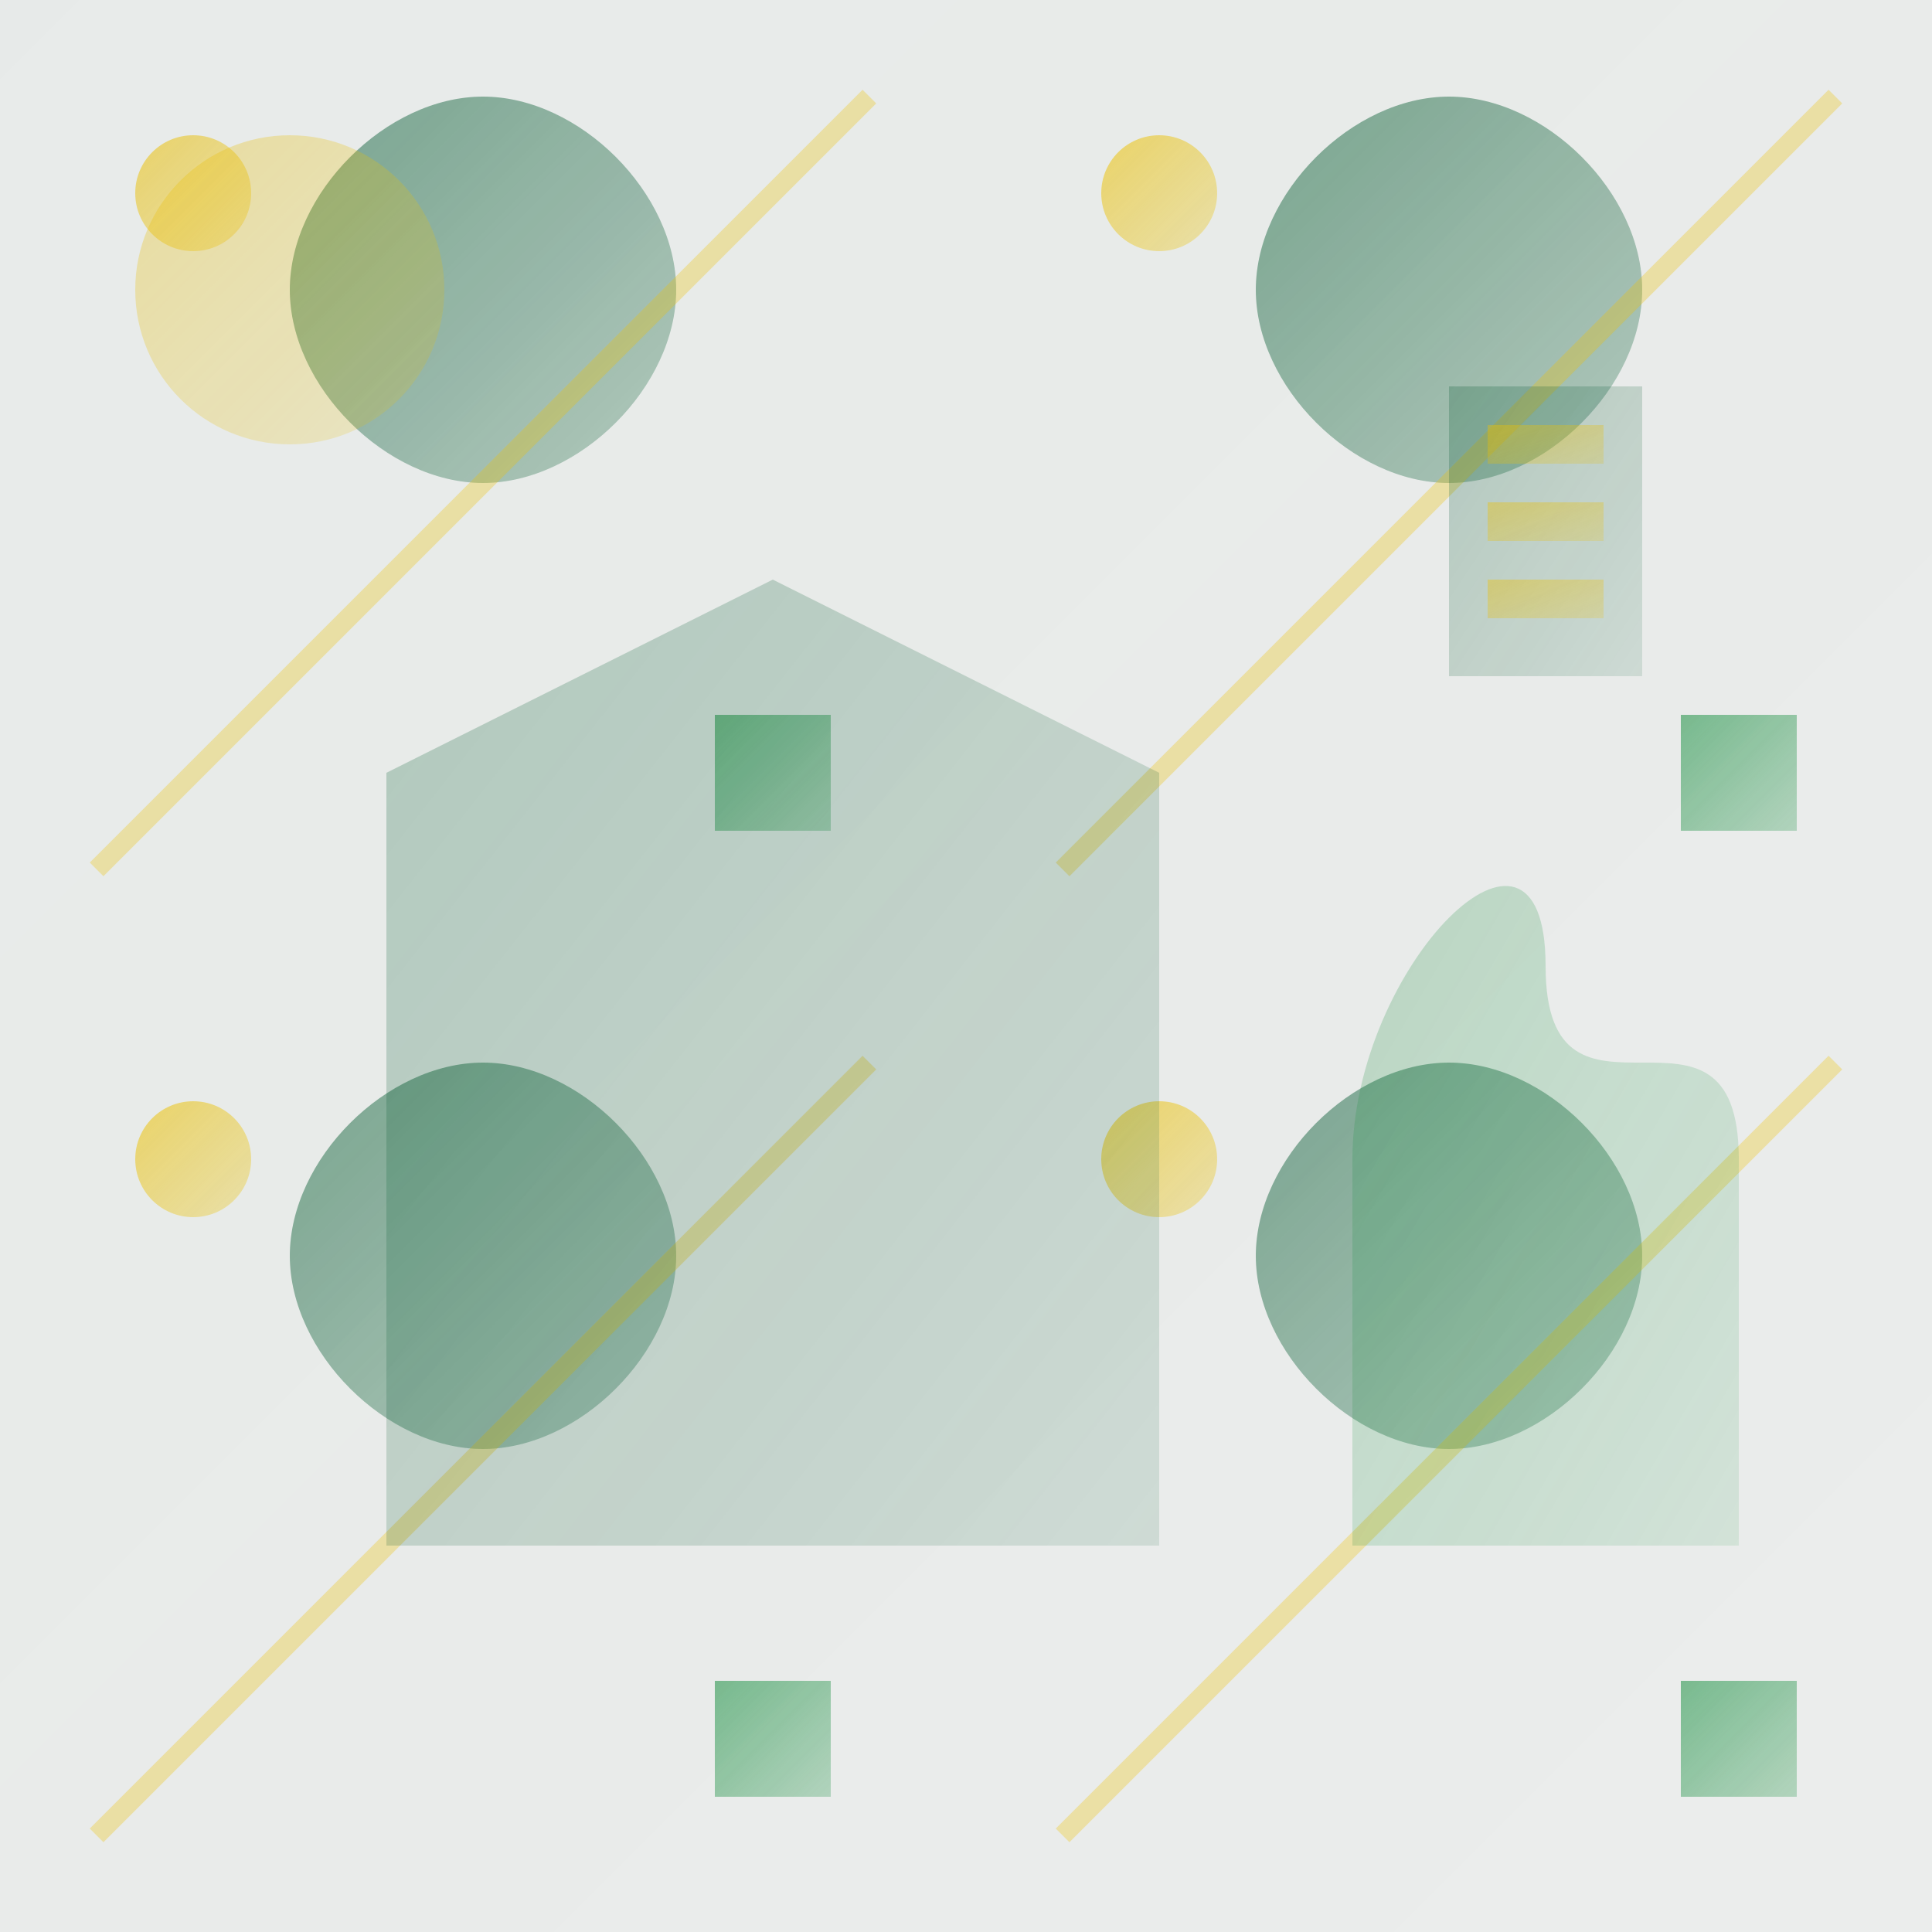
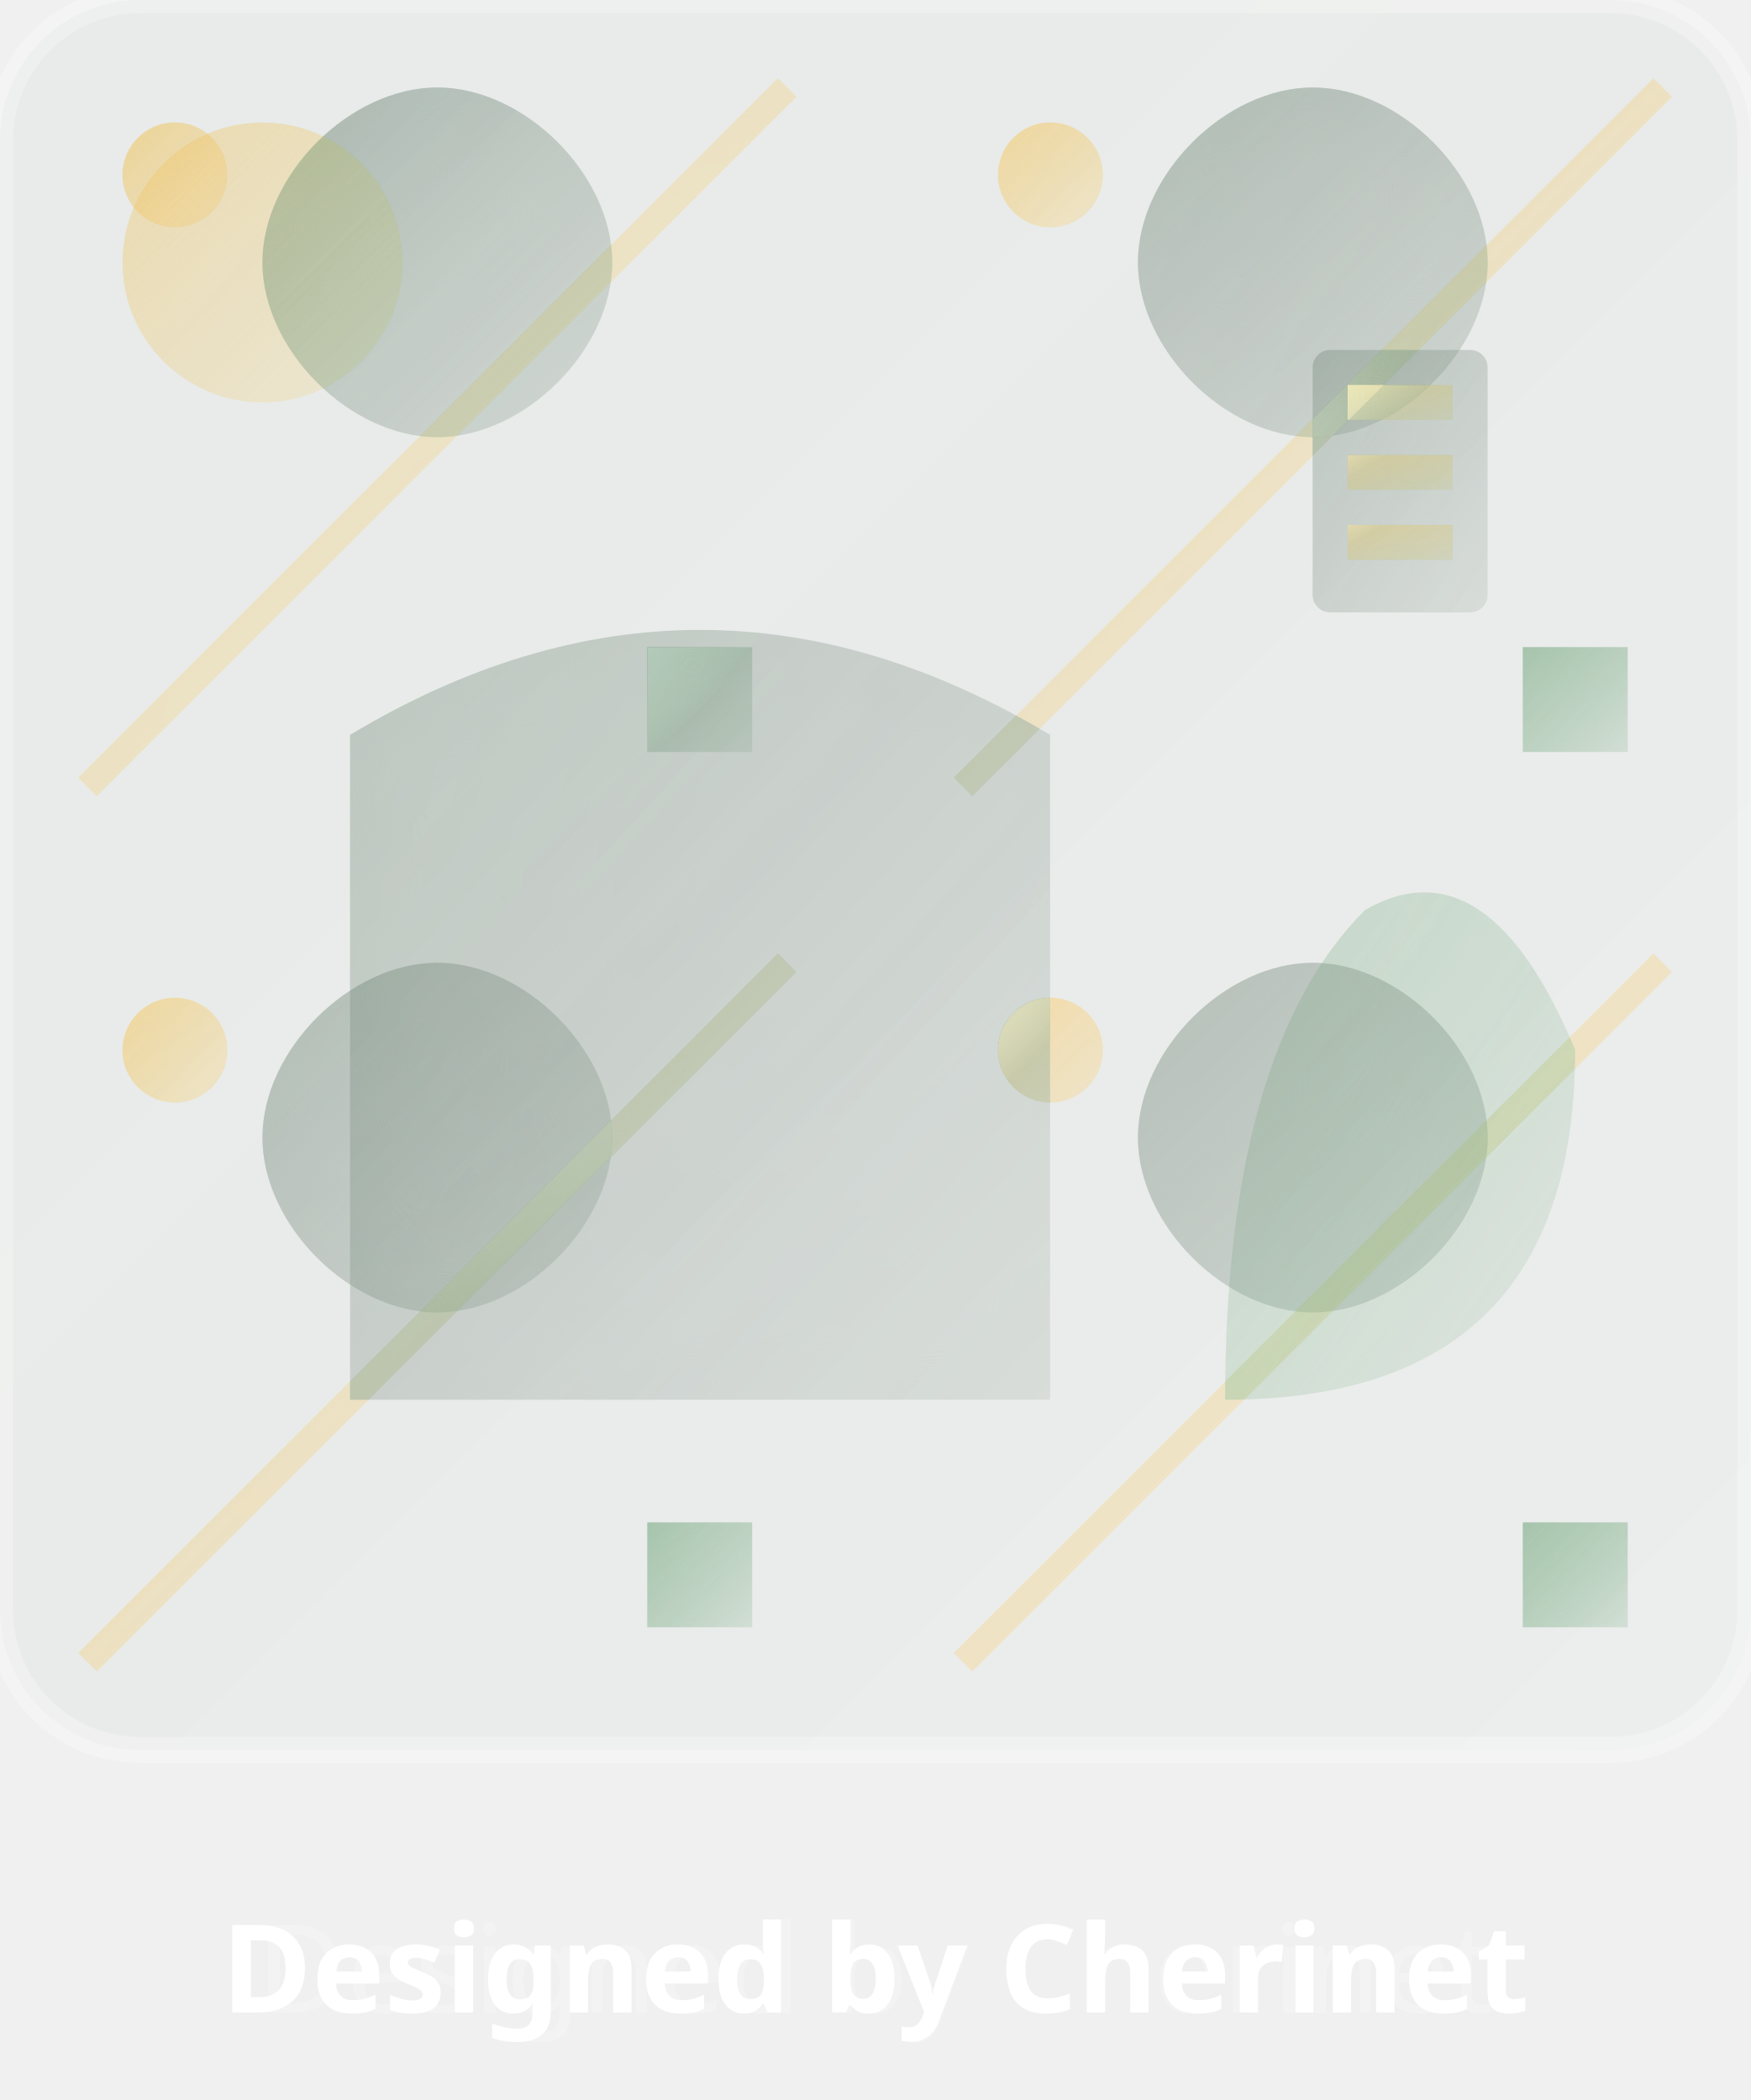
- <svg xmlns="http://www.w3.org/2000/svg" width="100" height="100" viewBox="0 0 100 100">
+ <svg xmlns="http://www.w3.org/2000/svg" width="100" height="120" viewBox="0 0 100 120">
  <defs>
    <linearGradient id="primaryGradient" x1="0%" y1="0%" x2="100%" y2="100%">
-       <stop offset="0%" stop-color="#00572d" stop-opacity="0.8" />
+       <stop offset="0%" stop-color="#00572d" stop-opacity="0.95" />
      <stop offset="100%" stop-color="#00572d" stop-opacity="0.4" />
    </linearGradient>
    <linearGradient id="secondaryGradient" x1="0%" y1="0%" x2="100%" y2="100%">
-       <stop offset="0%" stop-color="#1f9345" stop-opacity="0.8" />
-       <stop offset="100%" stop-color="#1f9345" stop-opacity="0.4" />
+       <stop offset="0%" stop-color="#1f9345" stop-opacity="0.85" />
+       <stop offset="100%" stop-color="#1f9345" stop-opacity="0.3" />
    </linearGradient>
    <linearGradient id="accentGradient" x1="0%" y1="0%" x2="100%" y2="100%">
-       <stop offset="0%" stop-color="#f3c300" stop-opacity="0.8" />
+       <stop offset="0%" stop-color="#f3c300" stop-opacity="0.9" />
      <stop offset="100%" stop-color="#f3c300" stop-opacity="0.4" />
    </linearGradient>
    <pattern id="geometricPattern" x="0" y="0" width="50" height="50" patternUnits="userSpaceOnUse">
-       <path d="M25,5 C30,5 35,10 35,15 C35,20 30,25 25,25 C20,25 15,20 15,15 C15,10 20,5 25,5 Z" fill="url(#primaryGradient)" opacity="0.6" />
+       <path d="M25,5 C30,5 35,10 35,15 C35,20 30,25 25,25 C20,25 15,20 15,15 C15,10 20,5 25,5 Z" fill="url(#primaryGradient)" opacity="0.5" />
      <circle cx="10" cy="10" r="3" fill="url(#accentGradient)" opacity="0.7" />
      <rect x="37" y="37" width="6" height="6" fill="url(#secondaryGradient)" opacity="0.7" />
-       <line x1="5" y1="45" x2="45" y2="5" stroke="url(#accentGradient)" stroke-width="1" opacity="0.5" />
+       <line x1="5" y1="45" x2="45" y2="5" stroke="url(#accentGradient)" stroke-width="1.5" opacity="0.5" />
    </pattern>
    <pattern id="universityPattern" x="0" y="0" width="100" height="100" patternUnits="userSpaceOnUse">
-       <rect x="0" y="0" width="100" height="100" fill="url(#geometricPattern)" />
-       <path d="M20,80 L20,40 L40,30 L60,40 L60,80 Z" fill="url(#primaryGradient)" opacity="0.3" />
-       <path d="M70,80 L70,60 C70,50 80,40 80,50 C80,60 90,50 90,60 L90,80 Z" fill="url(#secondaryGradient)" opacity="0.3" />
-       <circle cx="15" cy="15" r="8" fill="url(#accentGradient)" opacity="0.4" />
-       <rect x="75" y="20" width="10" height="15" fill="url(#primaryGradient)" opacity="0.3" />
-       <rect x="77" y="22" width="6" height="2" fill="url(#accentGradient)" opacity="0.5" />
-       <rect x="77" y="26" width="6" height="2" fill="url(#accentGradient)" opacity="0.5" />
-       <rect x="77" y="30" width="6" height="2" fill="url(#accentGradient)" opacity="0.5" />
+       <rect width="100" height="100" fill="url(#geometricPattern)" />
+       <path d="M20,80 L20,42 Q40,30 60,42 L60,80 Z" fill="url(#primaryGradient)" opacity="0.4" />
+       <path d="M70,80 Q70,60 78,52 Q85,48 90,60 Q90,80 70,80 Z" fill="url(#secondaryGradient)" opacity="0.4" />
+       <circle cx="15" cy="15" r="8" fill="url(#accentGradient)" opacity="0.5" />
+       <rect x="75" y="20" width="10" height="15" fill="url(#primaryGradient)" opacity="0.4" rx="1" />
+       <rect x="77" y="22" width="6" height="2" fill="url(#accentGradient)" opacity="0.6" />
+       <rect x="77" y="26" width="6" height="2" fill="url(#accentGradient)" opacity="0.6" />
+       <rect x="77" y="30" width="6" height="2" fill="url(#accentGradient)" opacity="0.6" />
    </pattern>
+     <filter id="shine" x="-50%" y="-50%" width="200%" height="200%">
+       <feGaussianBlur in="SourceAlpha" stdDeviation="2" result="blur" />
+       <feSpecularLighting in="blur" surfaceScale="5" specularConstant="0.75" specularExponent="15" lighting-color="#ffffff" result="specular">
+         <fePointLight x="50" y="50" z="100" />
+       </feSpecularLighting>
+       <feComposite in="specular" in2="SourceAlpha" operator="in" result="specular2" />
+       <feComposite in="SourceGraphic" in2="specular2" operator="arithmetic" k1="0" k2="1" k3="1" k4="0" />
+     </filter>
  </defs>
-   <rect x="0" y="0" width="100" height="100" fill="url(#universityPattern)" />
-   <rect x="0" y="0" width="100" height="100" fill="url(#primaryGradient)" opacity="0.05" />
+   <rect x="0" y="0" width="100" height="100" rx="8" ry="8" fill="url(#universityPattern)" filter="url(#shine)" />
+   <rect x="0" y="0" width="100" height="100" rx="8" ry="8" fill="url(#primaryGradient)" opacity="0.04" />
+   <rect x="0" y="0" width="100" height="100" rx="8" ry="8" fill="none" stroke="#ffffff" stroke-width="1.5" stroke-opacity="0.25" />
+   <text x="50" y="115" text-anchor="middle" font-size="7" font-family="Verdana, sans-serif" fill="#ffffff" font-weight="bold">
+     Designed by Cherinet
+   </text>
+   <text x="50" y="115" text-anchor="middle" font-size="7" font-family="Verdana, sans-serif" fill="#ffffff" opacity="0.2" filter="url(#shine)">
+     Designed by Cherinet
+   </text>
</svg>
